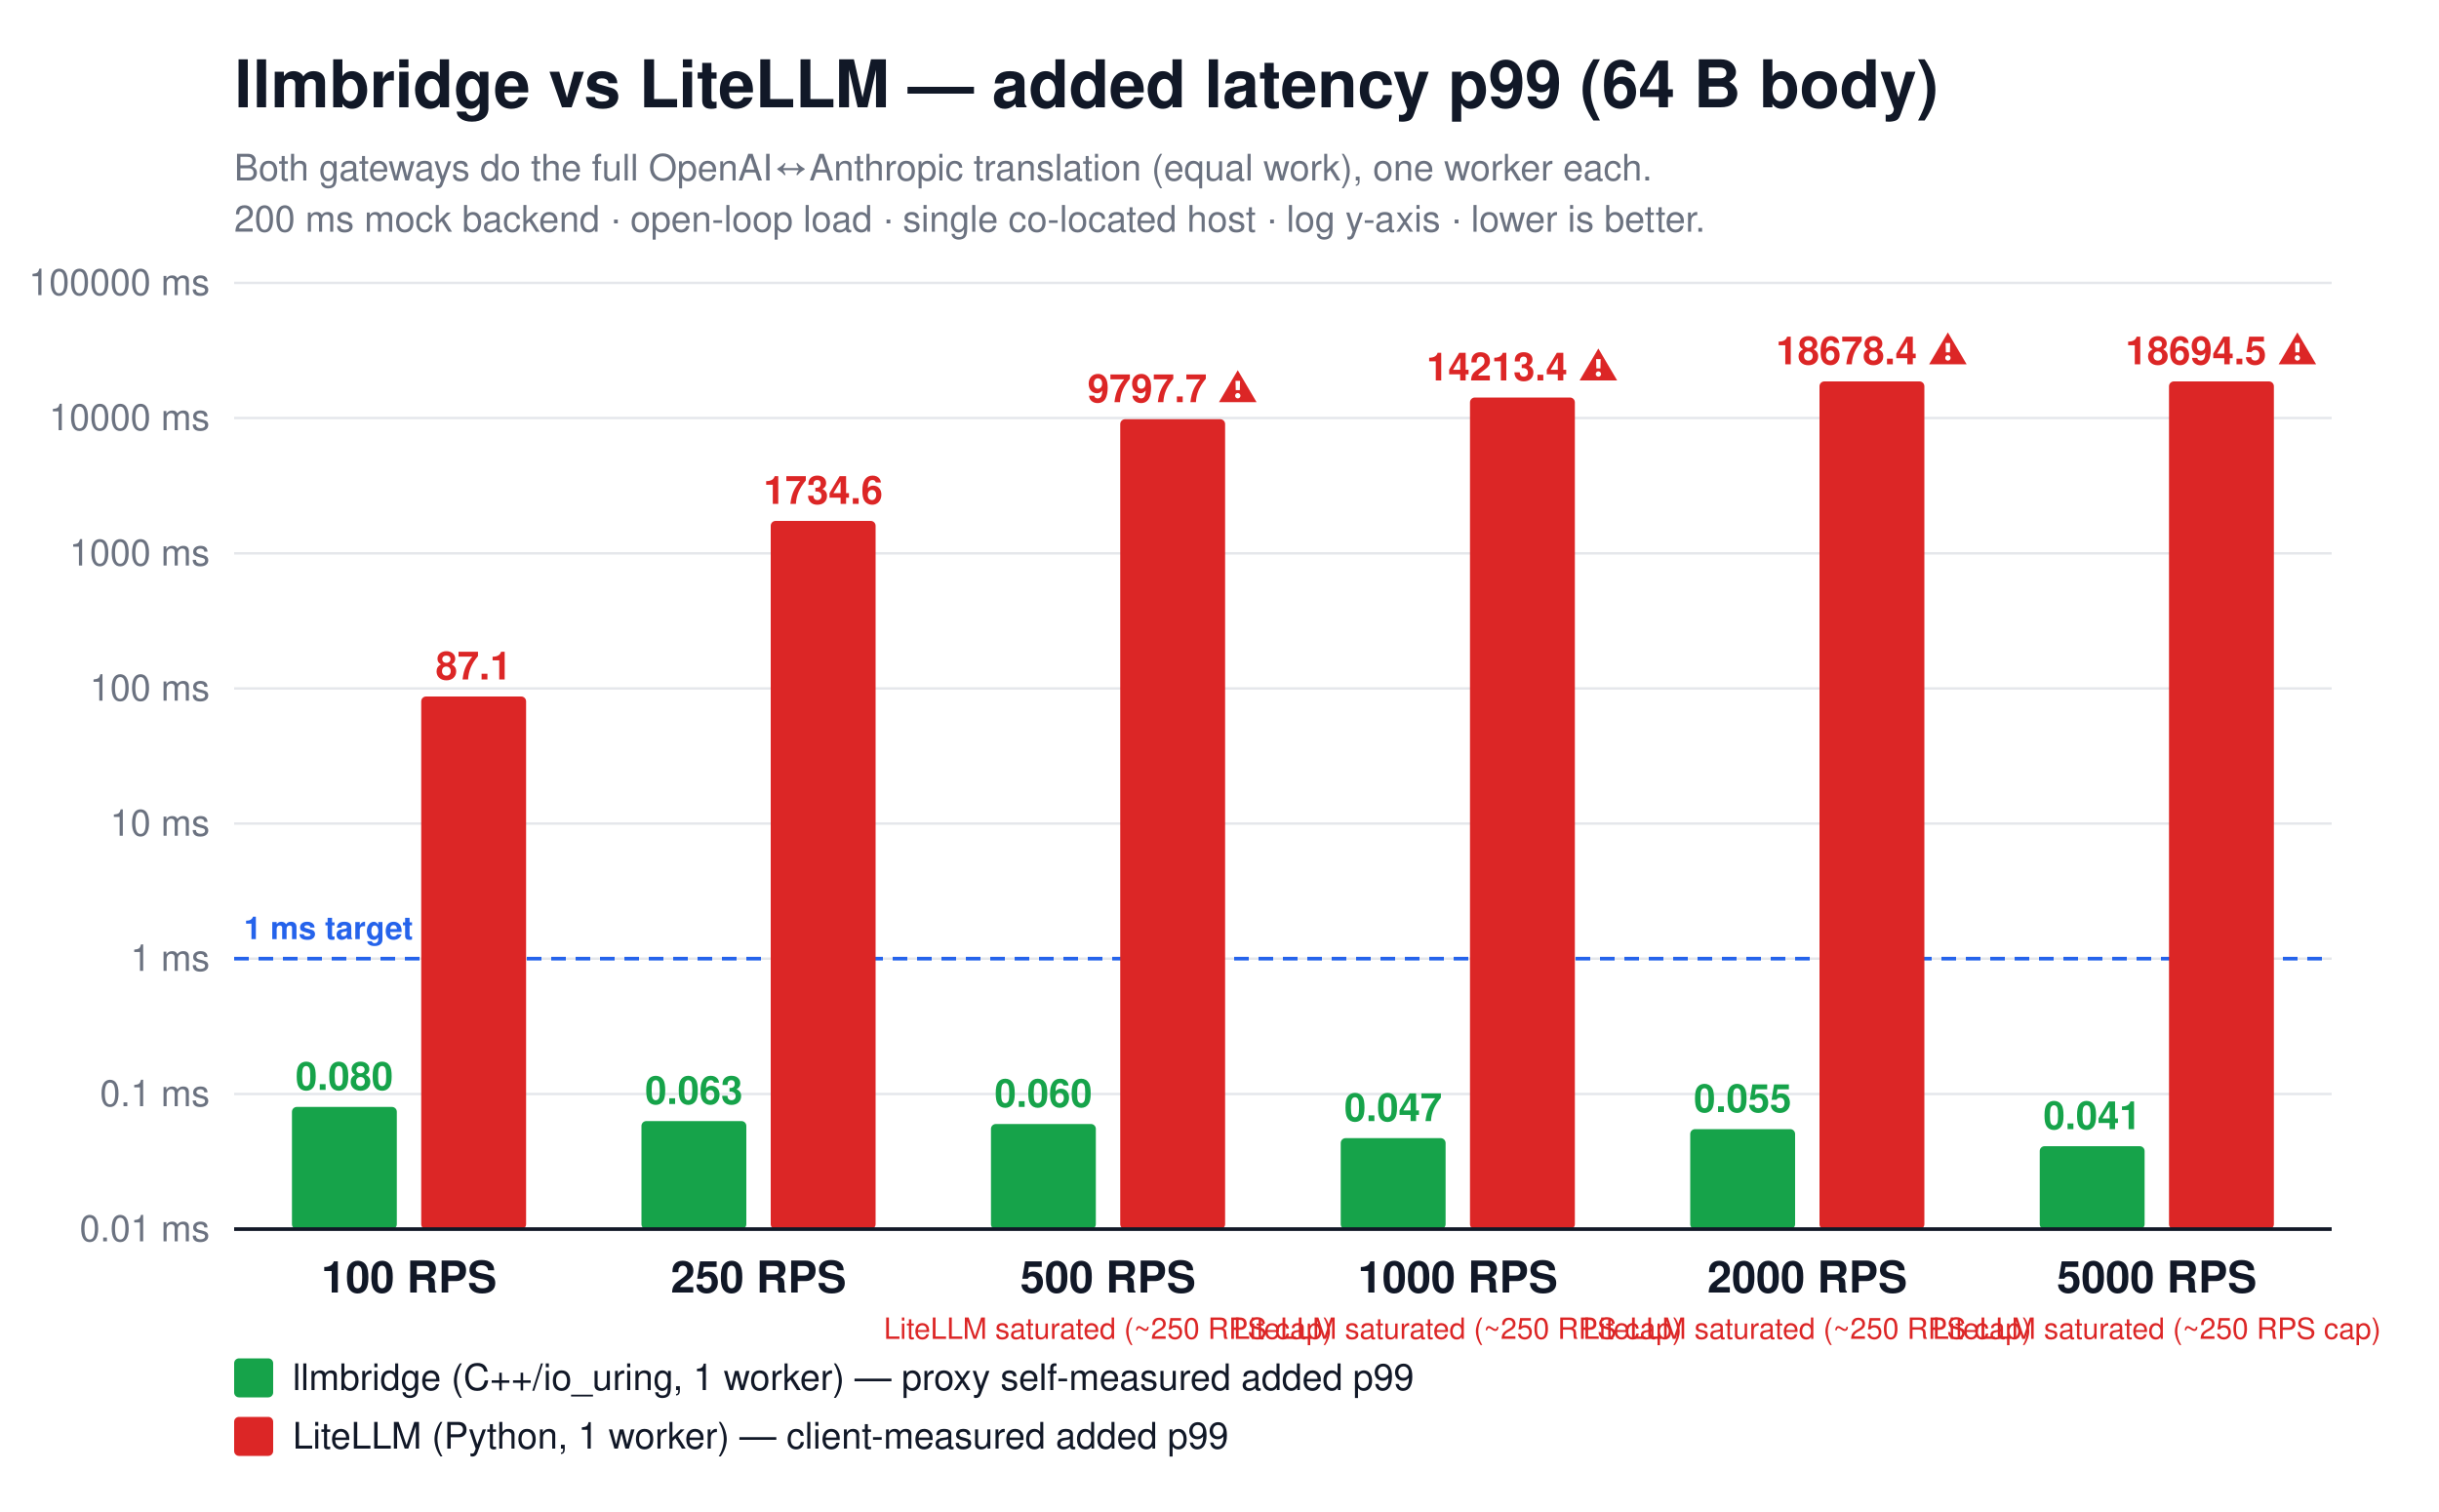
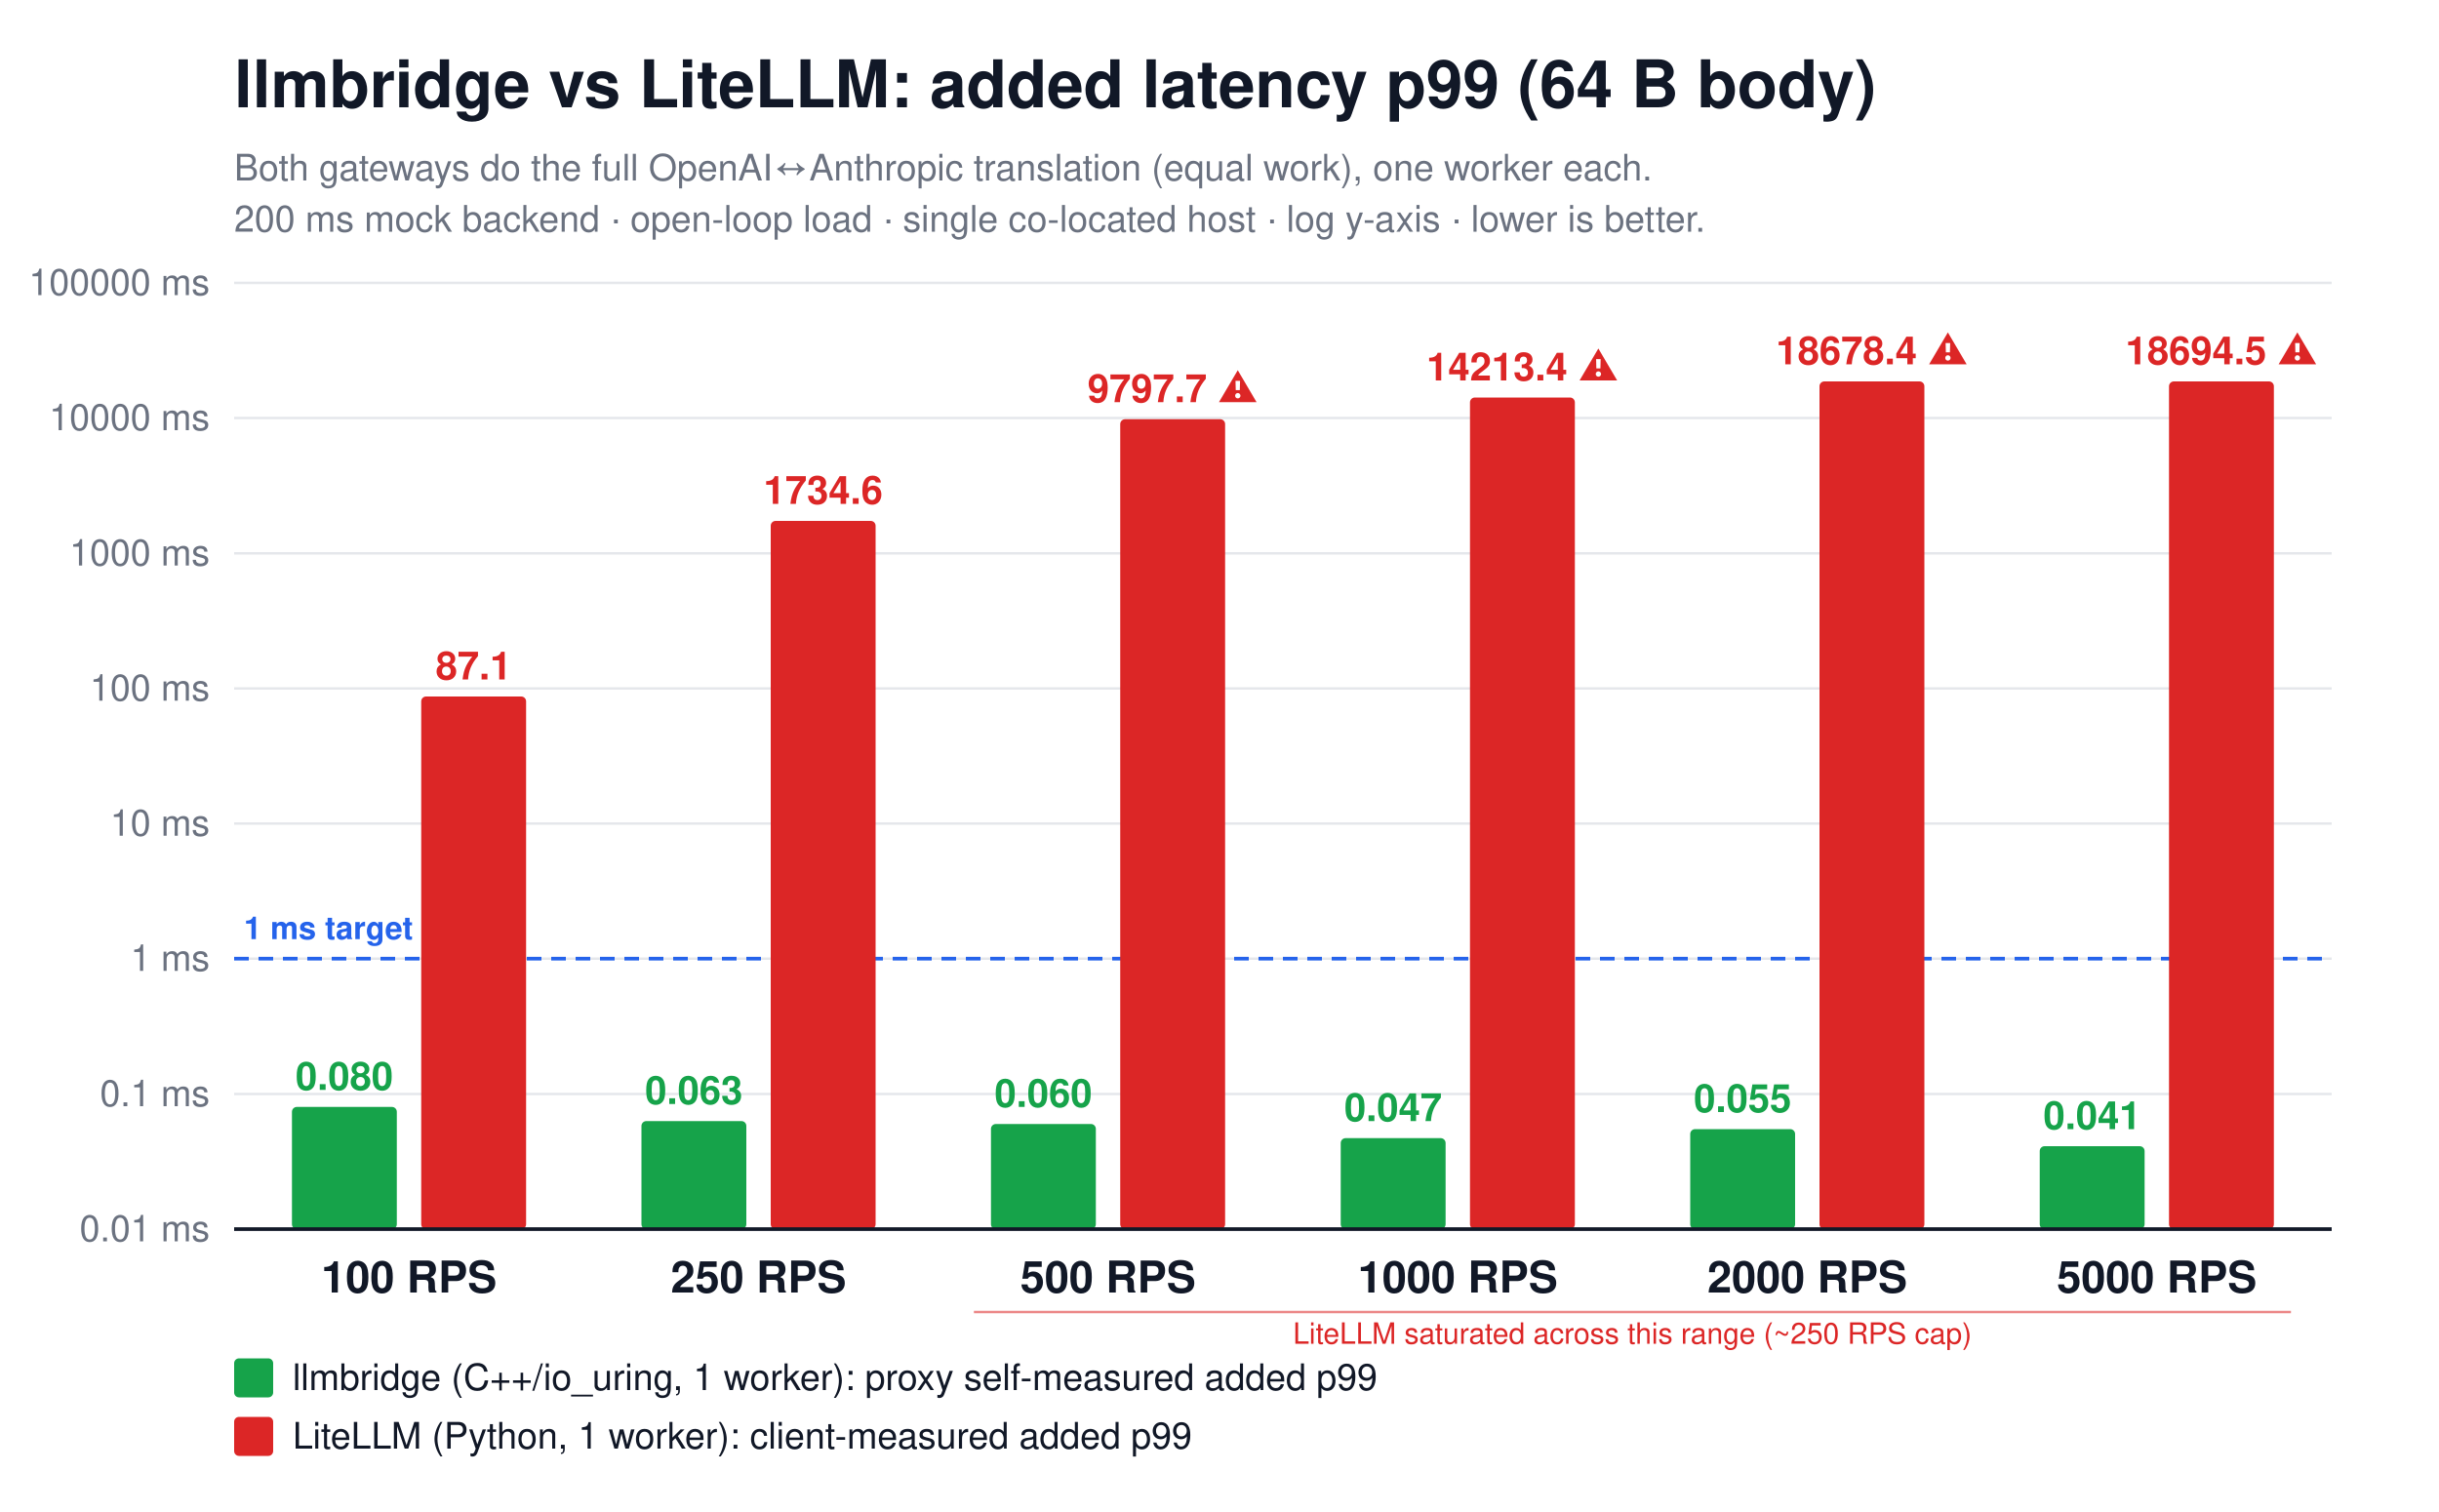
<svg xmlns="http://www.w3.org/2000/svg" width="1000" height="620" viewBox="0 0 1000 620" font-family="-apple-system,Segoe UI,Helvetica,Arial,sans-serif">
  <rect width="1000" height="620" fill="white" />
-   <text x="96" y="44" font-size="27" font-weight="700" fill="#111827">llmbridge vs LiteLLM — added latency p99 (64 B body)</text>
+   <text x="96" y="44" font-size="27" font-weight="700" fill="#111827">llmbridge vs LiteLLM: added latency p99 (64 B body)</text>
  <text x="96" y="74" font-size="15" fill="#6b7280">Both gateways do the full OpenAI↔Anthropic translation (equal work), one worker each.</text>
  <text x="96" y="95" font-size="15" fill="#6b7280">200 ms mock backend · open-loop load · single co-located host · log y-axis · lower is better.</text>
  <line x1="96" y1="504.0" x2="956" y2="504.0" stroke="#e5e7eb" stroke-width="1" />
  <text x="86" y="509.0" font-size="15" fill="#6b7280" text-anchor="end">0.01 ms</text>
  <line x1="96" y1="448.6" x2="956" y2="448.6" stroke="#e5e7eb" stroke-width="1" />
  <text x="86" y="453.6" font-size="15" fill="#6b7280" text-anchor="end">0.1 ms</text>
  <line x1="96" y1="393.1" x2="956" y2="393.1" stroke="#e5e7eb" stroke-width="1" />
  <text x="86" y="398.1" font-size="15" fill="#6b7280" text-anchor="end">1 ms</text>
  <line x1="96" y1="337.7" x2="956" y2="337.7" stroke="#e5e7eb" stroke-width="1" />
  <text x="86" y="342.7" font-size="15" fill="#6b7280" text-anchor="end">10 ms</text>
  <line x1="96" y1="282.3" x2="956" y2="282.3" stroke="#e5e7eb" stroke-width="1" />
  <text x="86" y="287.3" font-size="15" fill="#6b7280" text-anchor="end">100 ms</text>
  <line x1="96" y1="226.9" x2="956" y2="226.9" stroke="#e5e7eb" stroke-width="1" />
  <text x="86" y="231.9" font-size="15" fill="#6b7280" text-anchor="end">1000 ms</text>
  <line x1="96" y1="171.4" x2="956" y2="171.4" stroke="#e5e7eb" stroke-width="1" />
  <text x="86" y="176.4" font-size="15" fill="#6b7280" text-anchor="end">10000 ms</text>
  <line x1="96" y1="116.0" x2="956" y2="116.0" stroke="#e5e7eb" stroke-width="1" />
  <text x="86" y="121.0" font-size="15" fill="#6b7280" text-anchor="end">100000 ms</text>
  <line x1="96" y1="393.1" x2="956" y2="393.1" stroke="#2563eb" stroke-width="1.5" stroke-dasharray="6 4" />
  <text x="100" y="385.1" font-size="13" fill="#2563eb" text-anchor="start" font-weight="600">1 ms target</text>
  <rect x="119.7" y="453.9" width="43.0" height="50.1" fill="#16a34a" rx="2" />
  <text x="141.2" y="446.9" font-size="16" fill="#16a34a" text-anchor="middle" font-weight="700">0.080</text>
  <rect x="172.7" y="285.6" width="43.0" height="218.4" fill="#dc2626" rx="2" />
  <text x="194.2" y="278.6" font-size="16" fill="#dc2626" text-anchor="middle" font-weight="700">87.1</text>
  <text x="167.7" y="530.0" font-size="18" fill="#111827" text-anchor="middle" font-weight="600">100 RPS</text>
  <rect x="263.0" y="459.7" width="43.0" height="44.3" fill="#16a34a" rx="2" />
  <text x="284.5" y="452.7" font-size="16" fill="#16a34a" text-anchor="middle" font-weight="700">0.063</text>
  <rect x="316.0" y="213.6" width="43.0" height="290.4" fill="#dc2626" rx="2" />
  <text x="337.5" y="206.6" font-size="16" fill="#dc2626" text-anchor="middle" font-weight="700">1734.6</text>
  <text x="311.0" y="530.0" font-size="18" fill="#111827" text-anchor="middle" font-weight="600">250 RPS</text>
  <rect x="406.3" y="460.9" width="43.0" height="43.1" fill="#16a34a" rx="2" />
  <text x="427.8" y="453.9" font-size="16" fill="#16a34a" text-anchor="middle" font-weight="700">0.060</text>
  <rect x="459.3" y="171.9" width="43.0" height="332.1" fill="#dc2626" rx="2" />
  <text x="480.8" y="164.9" font-size="16" fill="#dc2626" text-anchor="middle" font-weight="700">9797.7 ⚠</text>
  <text x="454.3" y="530.0" font-size="18" fill="#111827" text-anchor="middle" font-weight="600">500 RPS</text>
-   <text x="454.3" y="549.0" font-size="12" fill="#dc2626" text-anchor="middle">LiteLLM saturated (~250 RPS cap)</text>
  <rect x="549.7" y="466.7" width="43.0" height="37.3" fill="#16a34a" rx="2" />
  <text x="571.2" y="459.7" font-size="16" fill="#16a34a" text-anchor="middle" font-weight="700">0.047</text>
  <rect x="602.7" y="163.0" width="43.0" height="341.0" fill="#dc2626" rx="2" />
  <text x="624.2" y="156.0" font-size="16" fill="#dc2626" text-anchor="middle" font-weight="700">14213.4 ⚠</text>
  <text x="597.7" y="530.0" font-size="18" fill="#111827" text-anchor="middle" font-weight="600">1000 RPS</text>
-   <text x="597.7" y="549.0" font-size="12" fill="#dc2626" text-anchor="middle">LiteLLM saturated (~250 RPS cap)</text>
  <rect x="693.0" y="463.0" width="43.0" height="41.0" fill="#16a34a" rx="2" />
  <text x="714.5" y="456.0" font-size="16" fill="#16a34a" text-anchor="middle" font-weight="700">0.055</text>
  <rect x="746.0" y="156.4" width="43.0" height="347.6" fill="#dc2626" rx="2" />
  <text x="767.5" y="149.4" font-size="16" fill="#dc2626" text-anchor="middle" font-weight="700">18678.4 ⚠</text>
  <text x="741.0" y="530.0" font-size="18" fill="#111827" text-anchor="middle" font-weight="600">2000 RPS</text>
-   <text x="741.0" y="549.0" font-size="12" fill="#dc2626" text-anchor="middle">LiteLLM saturated (~250 RPS cap)</text>
  <rect x="836.3" y="470.0" width="43.0" height="34.0" fill="#16a34a" rx="2" />
  <text x="857.8" y="463.0" font-size="16" fill="#16a34a" text-anchor="middle" font-weight="700">0.041</text>
  <rect x="889.3" y="156.4" width="43.0" height="347.6" fill="#dc2626" rx="2" />
  <text x="910.8" y="149.4" font-size="16" fill="#dc2626" text-anchor="middle" font-weight="700">18694.5 ⚠</text>
  <text x="884.3" y="530.0" font-size="18" fill="#111827" text-anchor="middle" font-weight="600">5000 RPS</text>
-   <text x="884.3" y="549.0" font-size="12" fill="#dc2626" text-anchor="middle">LiteLLM saturated (~250 RPS cap)</text>
+   <line x1="399.3" y1="538.0" x2="939.3" y2="538.0" stroke="#dc2626" stroke-width="1" opacity=".55" />
+   <text x="669.3" y="551.0" font-size="12" fill="#dc2626" text-anchor="middle">LiteLLM saturated across this range (~250 RPS cap)</text>
  <line x1="96" y1="504.0" x2="956" y2="504.0" stroke="#111827" stroke-width="1.5" />
  <rect x="96" y="557" width="16" height="16" fill="#16a34a" rx="2" />
-   <text x="120" y="570" font-size="15" fill="#111827">llmbridge (C++/io_uring, 1 worker) — proxy self-measured added p99</text>
+   <text x="120" y="570" font-size="15" fill="#111827">llmbridge (C++/io_uring, 1 worker): proxy self-measured added p99</text>
  <rect x="96" y="581" width="16" height="16" fill="#dc2626" rx="2" />
-   <text x="120" y="594" font-size="15" fill="#111827">LiteLLM (Python, 1 worker) — client-measured added p99</text>
+   <text x="120" y="594" font-size="15" fill="#111827">LiteLLM (Python, 1 worker): client-measured added p99</text>
</svg>
